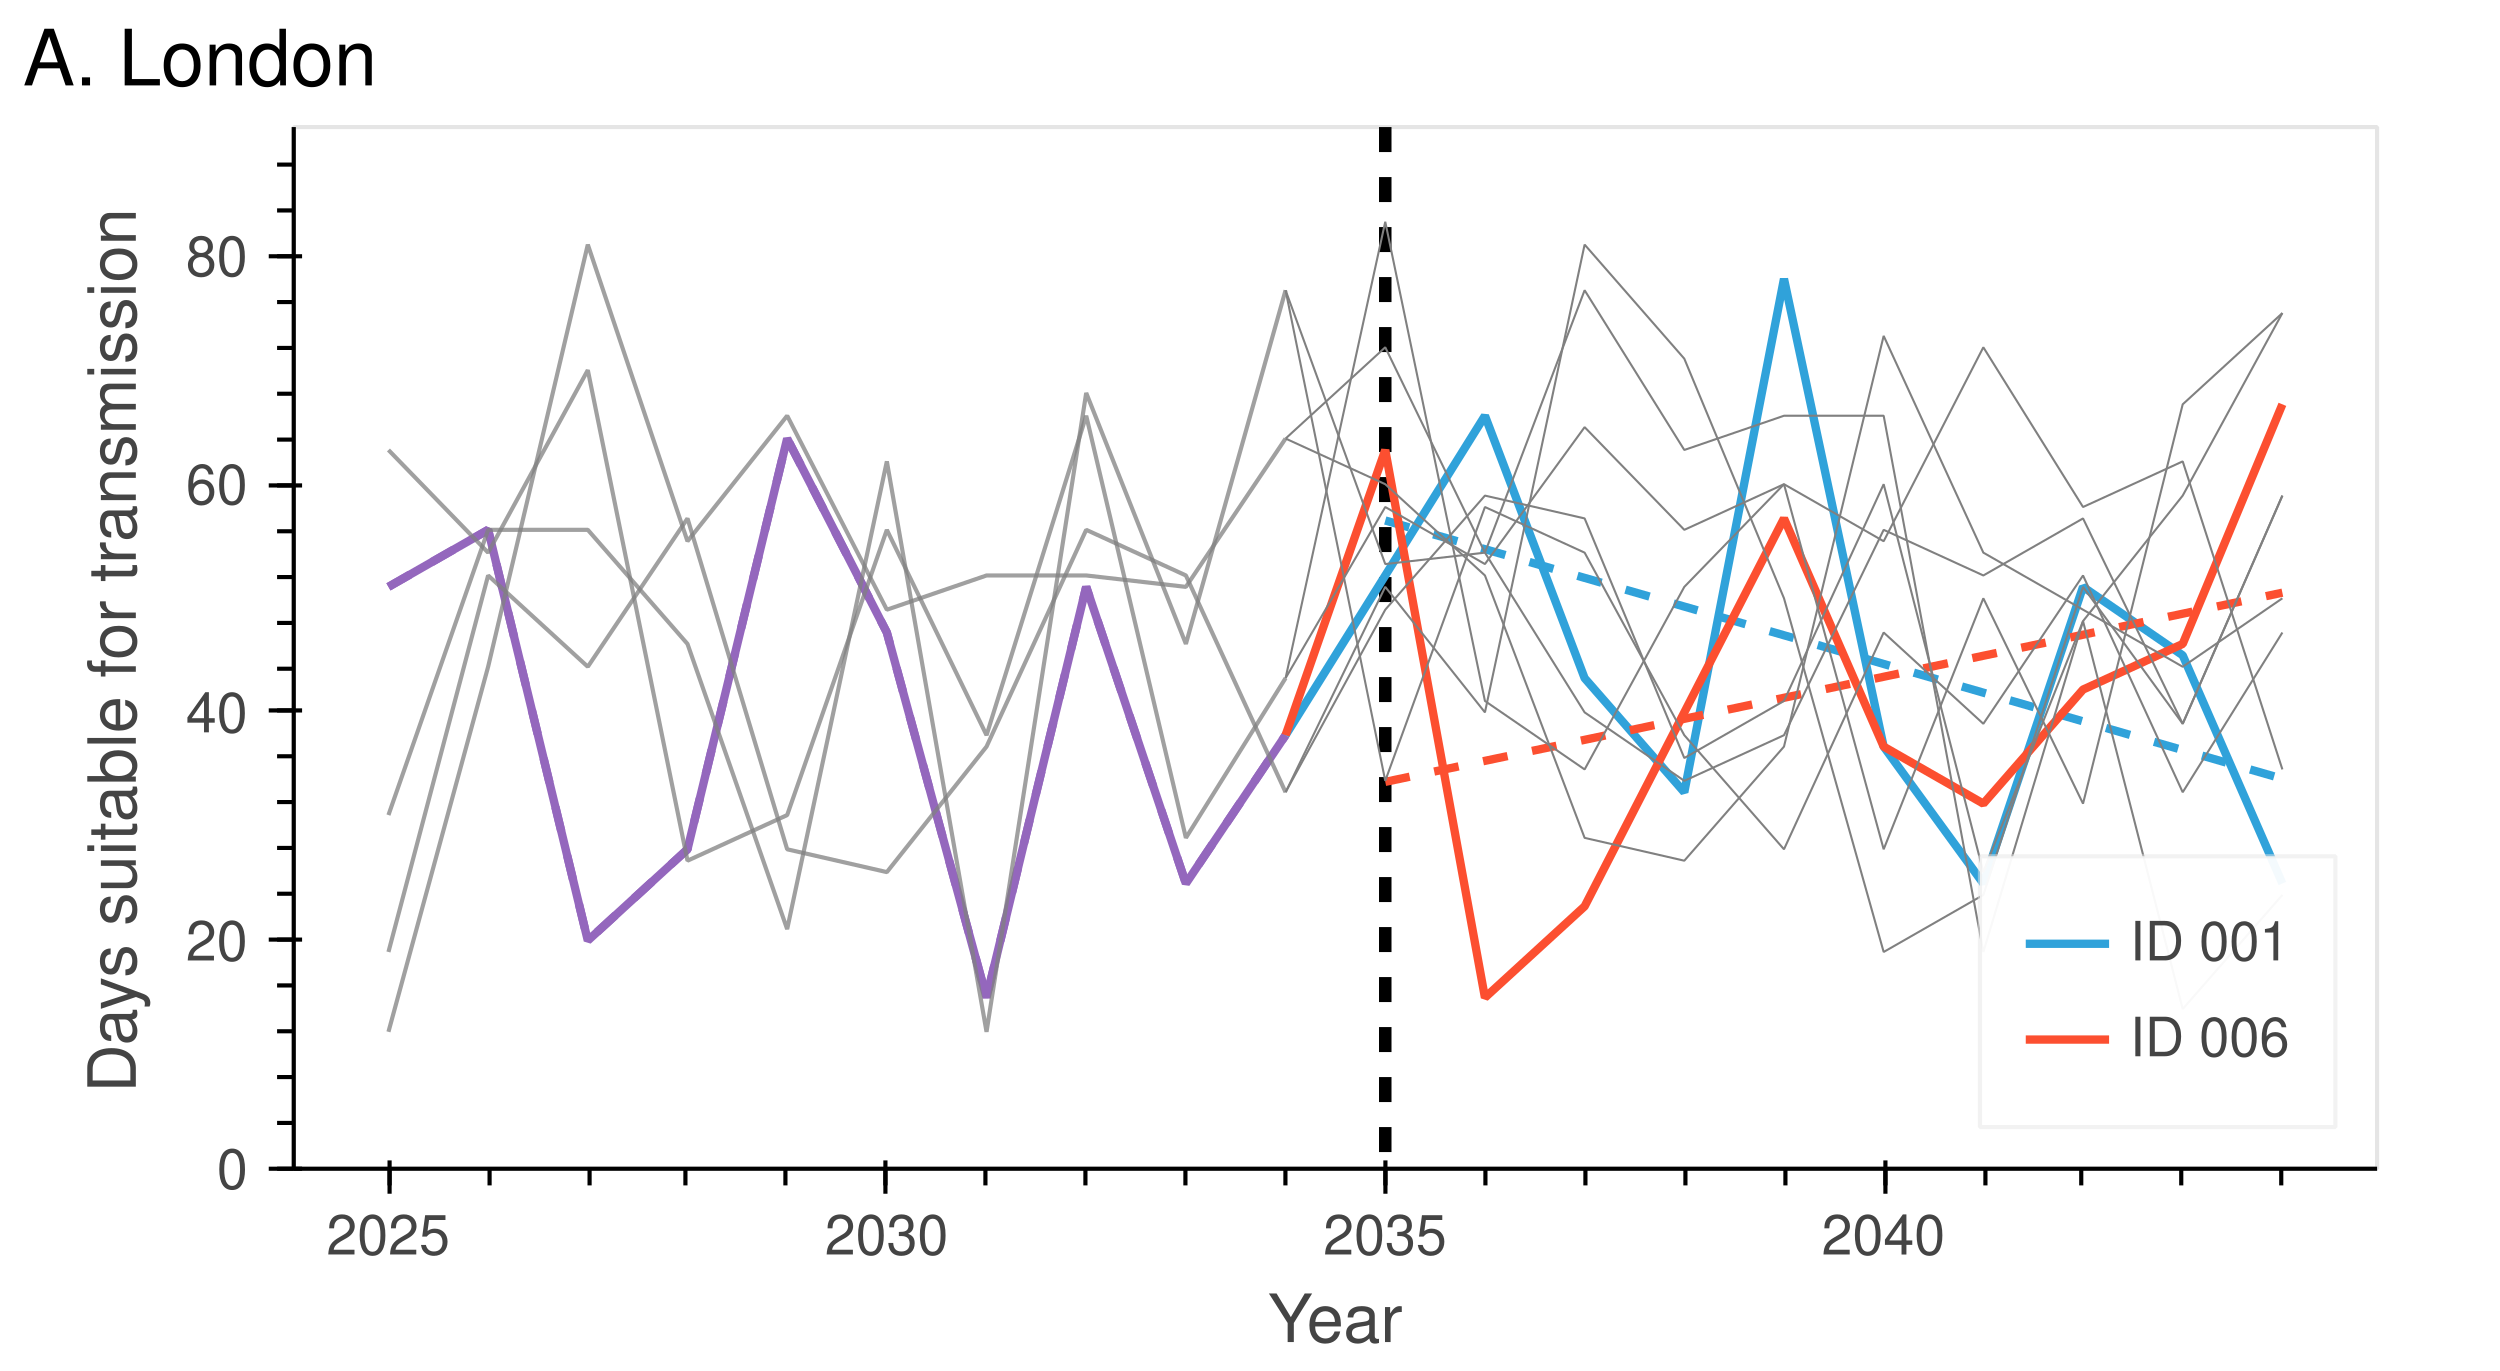
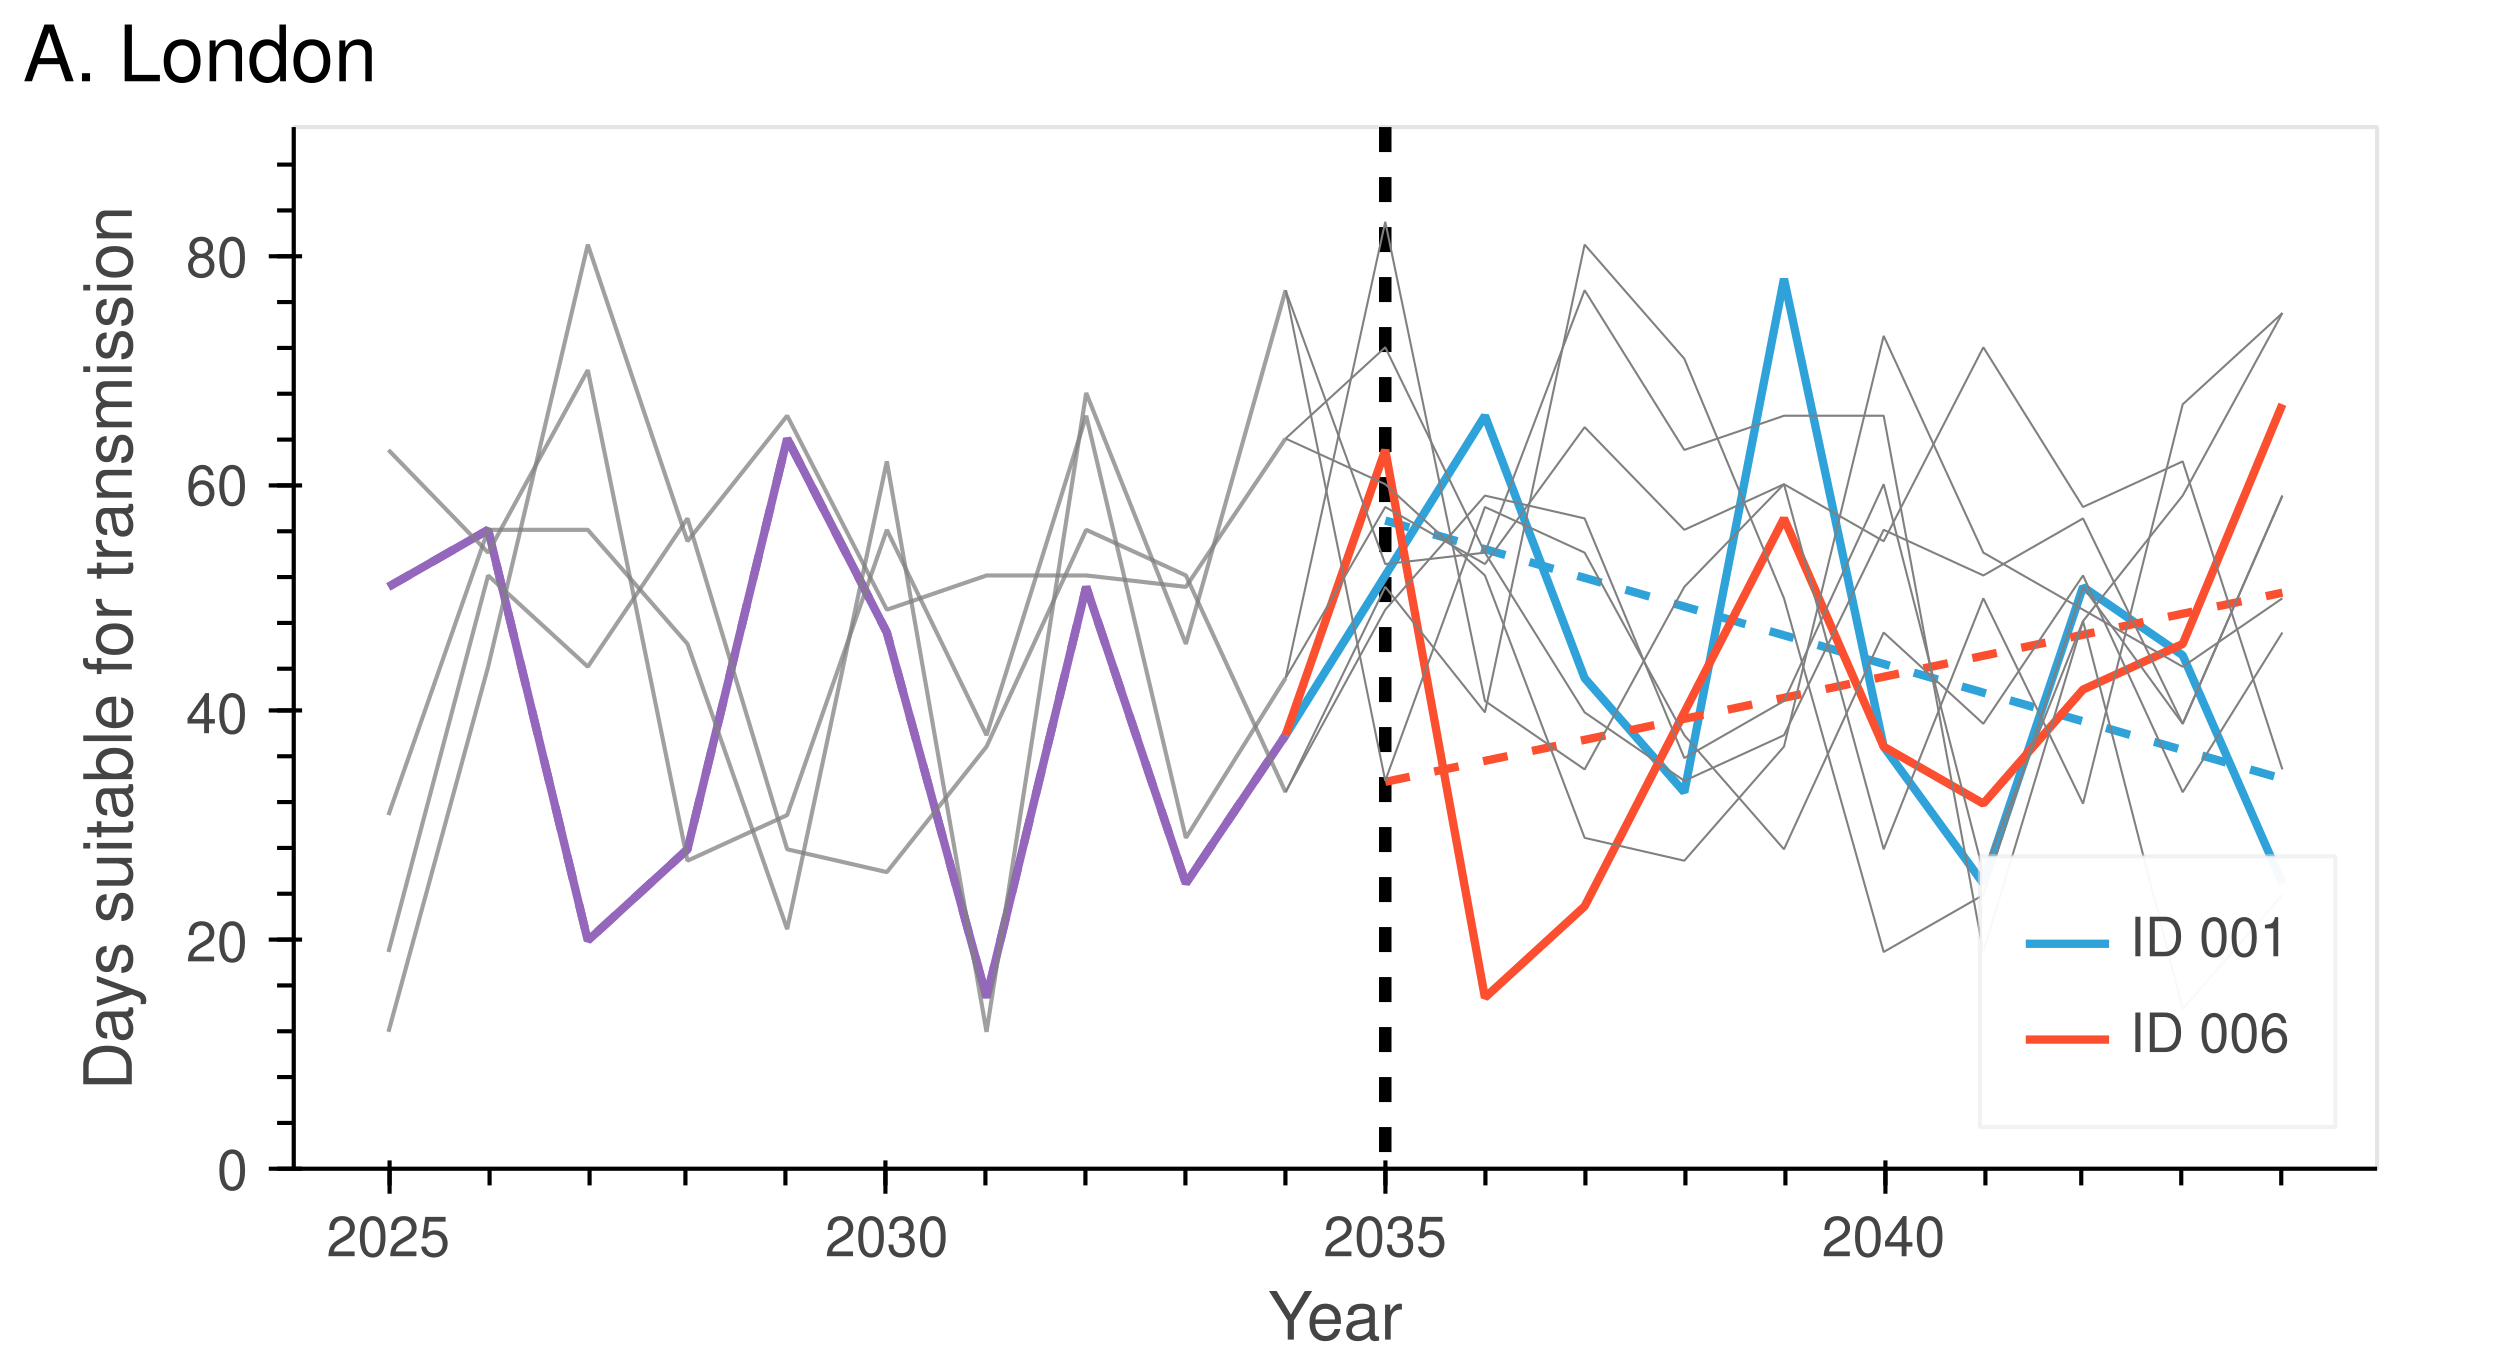
<svg xmlns="http://www.w3.org/2000/svg" version="1.1" width="600" height="329">
  <defs>
-     <clipPath id="TOUmUybhNEcT">
+     <clipPath id="AWAzduukCTfV">
      <path fill="none" stroke="none" d="M 70.5 30.5 L 570.5 30.5 L 570.5 280.5 L 70.5 280.5 L 70.5 30.5 Z" />
    </clipPath>
-     <clipPath id="HCVzRMPViyOp">
+     <clipPath id="xrPGzxEUcMqs">
      <path fill="none" stroke="none" d="M 70.5 30.5 L 570.5 30.5 L 570.5 280.5 L 70.5 280.5 L 70.5 30.5 Z" />
    </clipPath>
-     <clipPath id="ygHtLoEkZvPh">
+     <clipPath id="ytypzgbPRRfw">
      <path fill="none" stroke="none" d="M 70.5 30.5 L 570.5 30.5 L 570.5 280.5 L 70.5 280.5 L 70.5 30.5 Z" />
    </clipPath>
-     <clipPath id="fQkAtmKwqMVa">
+     <clipPath id="xVmWtpRHFiCn">
      <path fill="none" stroke="none" d="M 70.5 30.5 L 570.5 30.5 L 570.5 280.5 L 70.5 280.5 L 70.5 30.5 Z" />
    </clipPath>
-     <clipPath id="hdQZZdeTKTuh">
+     <clipPath id="PASTXAZTCmAe">
      <path fill="none" stroke="none" d="M 70.5 30.5 L 570.5 30.5 L 570.5 280.5 L 70.5 280.5 L 70.5 30.5 Z" />
    </clipPath>
-     <clipPath id="CpDrSBSHCmwK">
+     <clipPath id="DdgHmJJstwst">
      <path fill="none" stroke="none" d="M 70.5 30.5 L 570.5 30.5 L 570.5 280.5 L 70.5 280.5 L 70.5 30.5 Z" />
    </clipPath>
-     <clipPath id="PbSArRpFmXLl">
+     <clipPath id="axcoVTLvHuOI">
      <path fill="none" stroke="none" d="M 70.5 30.5 L 570.5 30.5 L 570.5 280.5 L 70.5 280.5 L 70.5 30.5 Z" />
    </clipPath>
-     <clipPath id="PZkSfdHmtlnz">
+     <clipPath id="GceZLtFcvTXF">
      <path fill="none" stroke="none" d="M 70.5 30.5 L 570.5 30.5 L 570.5 280.5 L 70.5 280.5 L 70.5 30.5 Z" />
    </clipPath>
-     <clipPath id="XqdHWQyuhTdG">
+     <clipPath id="DFeicDJwlBAJ">
      <path fill="none" stroke="none" d="M 70.5 30.5 L 570.5 30.5 L 570.5 280.5 L 70.5 280.5 L 70.5 30.5 Z" />
    </clipPath>
-     <clipPath id="XBQDMruQNHQW">
+     <clipPath id="UhbTbDSguVBx">
      <path fill="none" stroke="none" d="M 70.5 30.5 L 570.5 30.5 L 570.5 280.5 L 70.5 280.5 L 70.5 30.5 Z" />
    </clipPath>
-     <clipPath id="FBzOOAKXFFfc">
+     <clipPath id="GmpaLXEPvrxx">
      <path fill="none" stroke="none" d="M 70.5 30.5 L 570.5 30.5 L 570.5 280.5 L 70.5 280.5 L 70.5 30.5 Z" />
    </clipPath>
-     <clipPath id="ydRFoBabHtft">
+     <clipPath id="gXmqcdcBnScB">
      <path fill="none" stroke="none" d="M 70.5 30.5 L 570.5 30.5 L 570.5 280.5 L 70.5 280.5 L 70.5 30.5 Z" />
    </clipPath>
-     <clipPath id="MWiWLHNKrQdo">
+     <clipPath id="PdLmMJRIzori">
      <path fill="none" stroke="none" d="M 70.5 30.5 L 570.5 30.5 L 570.5 280.5 L 70.5 280.5 L 70.5 30.5 Z" />
    </clipPath>
-     <clipPath id="LvTIbDgoApdP">
+     <clipPath id="iXgZFqrDRiiN">
      <path fill="none" stroke="none" d="M 70.5 30.5 L 570.5 30.5 L 570.5 280.5 L 70.5 280.5 L 70.5 30.5 Z" />
    </clipPath>
-     <clipPath id="pBSsVgweqKUG">
+     <clipPath id="BuNQsmGMTqFB">
      <path fill="none" stroke="none" d="M 70.5 30.5 L 570.5 30.5 L 570.5 280.5 L 70.5 280.5 L 70.5 30.5 Z" />
    </clipPath>
-     <clipPath id="zmERGyKBtOog">
+     <clipPath id="LLQtbpenZkOX">
      <path fill="none" stroke="none" d="M 70.5 30.5 L 570.5 30.5 L 570.5 280.5 L 70.5 280.5 L 70.5 30.5 Z" />
    </clipPath>
-     <clipPath id="WhgTlvbdzNMs">
+     <clipPath id="ZFDEFeJlJEVy">
      <path fill="none" stroke="none" d="M 70.5 30.5 L 570.5 30.5 L 570.5 280.5 L 70.5 280.5 L 70.5 30.5 Z" />
    </clipPath>
-     <clipPath id="JwRhKremCzdb">
+     <clipPath id="VGyIDNVaSSwL">
      <path fill="none" stroke="none" d="M 70.5 30.5 L 570.5 30.5 L 570.5 280.5 L 70.5 280.5 L 70.5 30.5 Z" />
    </clipPath>
-     <clipPath id="xuyTIrEkcMxf">
+     <clipPath id="VzxtxozloZNL">
      <path fill="none" stroke="none" d="M 70.5 30.5 L 570.5 30.5 L 570.5 280.5 L 70.5 280.5 L 70.5 30.5 Z" />
    </clipPath>
-     <clipPath id="UQfrKzoEnJNh">
+     <clipPath id="aGWGgUkGnrJm">
      <path fill="none" stroke="none" d="M 70.5 30.5 L 570.5 30.5 L 570.5 280.5 L 70.5 280.5 L 70.5 30.5 Z" />
    </clipPath>
-     <clipPath id="sczWGZnWSumN">
+     <clipPath id="pmTEmpagJeir">
      <path fill="none" stroke="none" d="M 70.5 30.5 L 570.5 30.5 L 570.5 280.5 L 70.5 280.5 L 70.5 30.5 Z" />
    </clipPath>
-     <clipPath id="xFLDQIuIQFio">
+     <clipPath id="dWEZaHnluHcS">
      <path fill="none" stroke="none" d="M 70.5 30.5 L 570.5 30.5 L 570.5 280.5 L 70.5 280.5 L 70.5 30.5 Z" />
    </clipPath>
-     <clipPath id="HSaPmEigOUcp">
+     <clipPath id="qpIhFZimTEay">
      <path fill="none" stroke="none" d="M 70.5 30.5 L 570.5 30.5 L 570.5 280.5 L 70.5 280.5 L 70.5 30.5 Z" />
    </clipPath>
  </defs>
  <path fill="none" stroke="#e5e5e5" paint-order="fill" d="M 70.5 30.5 L 570.5 30.5 L 570.5 280.5 L 70.5 280.5 L 70.5 30.5 Z" stroke-linejoin="bevel" stroke-miterlimit="10" />
-   <path fill="none" stroke="black" paint-order="fill" d="M 332.462 30.5 L 332.462 280.5" stroke-linejoin="bevel" stroke-miterlimit="10" stroke-width="3" stroke-dasharray="6" clip-path="url(#ygHtLoEkZvPh)" />
-   <path fill="none" stroke="#9467bd" paint-order="fill" d="M 93.227 140.85 L 117.151 127.159 L 141.074 225.735 L 164.998 203.83 L 188.921 105.254 L 212.844 151.803 L 236.768 239.427 L 260.691 140.85 L 284.615 212.044 L 308.538 176.447" stroke-linejoin="bevel" stroke-miterlimit="10" stroke-width="2" clip-path="url(#fQkAtmKwqMVa)" />
-   <path fill="none" stroke="#9467bd" paint-order="fill" d="M 93.227 140.85 L 117.151 127.159 L 141.074 225.735 L 164.998 203.83 L 188.921 105.254 L 212.844 151.803 L 236.768 239.427 L 260.691 140.85 L 284.615 212.044 L 308.538 176.447" stroke-linejoin="bevel" stroke-miterlimit="10" stroke-width="2" stroke-dasharray="6" clip-path="url(#hdQZZdeTKTuh)" />
-   <path fill="none" stroke="#30a2da" paint-order="fill" d="M 308.538 176.447 L 332.462 138.112 L 356.385 99.777 L 380.309 162.756 L 404.232 190.139 L 428.156 66.918 L 452.079 179.186 L 476.002 212.044 L 499.926 140.85 L 523.849 157.28 L 547.773 212.044" stroke-linejoin="bevel" stroke-miterlimit="10" stroke-width="2" clip-path="url(#CpDrSBSHCmwK)" />
-   <path fill="none" stroke="#30a2da" paint-order="fill" d="M 332.462 124.919 L 356.385 131.806 L 380.309 138.693 L 404.232 145.58 L 428.156 152.467 L 452.079 159.354 L 476.002 166.241 L 499.926 173.128 L 523.849 180.015 L 547.773 186.902" stroke-linejoin="bevel" stroke-miterlimit="10" stroke-width="2" stroke-dasharray="6" clip-path="url(#PbSArRpFmXLl)" />
-   <path fill="none" stroke="#fc4f30" paint-order="fill" d="M 308.538 176.447 L 332.462 107.992 L 356.385 239.427 L 380.309 217.521 L 404.232 170.971 L 428.156 124.421 L 452.079 179.186 L 476.002 192.877 L 499.926 165.495 L 523.849 154.542 L 547.773 97.039" stroke-linejoin="bevel" stroke-miterlimit="10" stroke-width="2" clip-path="url(#PZkSfdHmtlnz)" />
-   <path fill="none" stroke="#fc4f30" paint-order="fill" d="M 332.462 187.649 L 356.385 182.604 L 380.309 177.559 L 404.232 172.514 L 428.156 167.469 L 452.079 162.424 L 476.002 157.379 L 499.926 152.334 L 523.849 147.289 L 547.773 142.244" stroke-linejoin="bevel" stroke-miterlimit="10" stroke-width="2" stroke-dasharray="6" clip-path="url(#XqdHWQyuhTdG)" />
-   <path fill="none" stroke="rgb(128,128,128)" paint-order="fill" d="M 93.227 247.641 L 117.151 160.018 L 141.074 58.704 L 164.998 129.898 L 188.921 99.777 L 212.844 146.327 L 236.768 138.112 L 260.691 138.112 L 284.615 140.85 L 308.538 105.254" stroke-opacity="0.749" stroke-linejoin="bevel" stroke-miterlimit="10" clip-path="url(#XBQDMruQNHQW)" />
-   <path fill="none" stroke="grey" paint-order="fill" d="M 308.538 105.254 L 332.462 83.348 L 356.385 132.636 L 380.309 69.657 L 404.232 107.992 L 428.156 99.777 L 452.079 99.777 L 476.002 228.474 L 499.926 149.065 L 523.849 242.165 L 547.773 214.783" stroke-linejoin="bevel" stroke-miterlimit="10" stroke-width="0.5" clip-path="url(#FBzOOAKXFFfc)" />
-   <path fill="none" stroke="grey" paint-order="fill" d="M 308.538 105.254 L 332.462 116.206 L 356.385 138.112 L 380.309 201.091 L 404.232 206.568 L 428.156 179.186 L 452.079 80.61 L 476.002 132.636 L 499.926 146.327 L 523.849 160.018 L 547.773 143.589" stroke-linejoin="bevel" stroke-miterlimit="10" stroke-width="0.5" clip-path="url(#ydRFoBabHtft)" />
-   <path fill="none" stroke="rgb(128,128,128)" paint-order="fill" d="M 93.227 107.992 L 117.151 132.636 L 141.074 88.824 L 164.998 206.568 L 188.921 195.615 L 212.844 127.159 L 236.768 176.447 L 260.691 99.777 L 284.615 201.091 L 308.538 162.756" stroke-opacity="0.749" stroke-linejoin="bevel" stroke-miterlimit="10" clip-path="url(#MWiWLHNKrQdo)" />
-   <path fill="none" stroke="grey" paint-order="fill" d="M 308.538 162.756 L 332.462 121.683 L 356.385 135.374 L 380.309 102.515 L 404.232 127.159 L 428.156 116.206 L 452.079 129.898 L 476.002 83.348 L 499.926 121.683 L 523.849 110.73 L 547.773 184.662" stroke-linejoin="bevel" stroke-miterlimit="10" stroke-width="0.5" clip-path="url(#LvTIbDgoApdP)" />
-   <path fill="none" stroke="grey" paint-order="fill" d="M 308.538 162.756 L 332.462 53.227 L 356.385 168.233 L 380.309 184.662 L 404.232 140.85 L 428.156 116.206 L 452.079 203.83 L 476.002 143.589 L 499.926 192.877 L 523.849 97.039 L 547.773 75.133" stroke-linejoin="bevel" stroke-miterlimit="10" stroke-width="0.5" clip-path="url(#pBSsVgweqKUG)" />
-   <path fill="none" stroke="rgb(128,128,128)" paint-order="fill" d="M 93.227 195.615 L 117.151 127.159 L 141.074 127.159 L 164.998 154.542 L 188.921 222.997 L 212.844 110.73 L 236.768 247.641 L 260.691 94.301 L 284.615 154.542 L 308.538 69.657" stroke-opacity="0.749" stroke-linejoin="bevel" stroke-miterlimit="10" clip-path="url(#zmERGyKBtOog)" />
-   <path fill="none" stroke="grey" paint-order="fill" d="M 308.538 69.657 L 332.462 187.4 L 356.385 121.683 L 380.309 132.636 L 404.232 176.447 L 428.156 203.83 L 452.079 151.803 L 476.002 173.709 L 499.926 138.112 L 523.849 190.139 L 547.773 151.803" stroke-linejoin="bevel" stroke-miterlimit="10" stroke-width="0.5" clip-path="url(#WhgTlvbdzNMs)" />
-   <path fill="none" stroke="grey" paint-order="fill" d="M 308.538 69.657 L 332.462 135.374 L 356.385 132.636 L 380.309 170.971 L 404.232 187.4 L 428.156 176.447 L 452.079 127.159 L 476.002 138.112 L 499.926 124.421 L 523.849 173.709 L 547.773 118.945" stroke-linejoin="bevel" stroke-miterlimit="10" stroke-width="0.5" clip-path="url(#JwRhKremCzdb)" />
-   <path fill="none" stroke="rgb(128,128,128)" paint-order="fill" d="M 93.227 228.474 L 117.151 138.112 L 141.074 160.018 L 164.998 124.421 L 188.921 203.83 L 212.844 209.306 L 236.768 179.186 L 260.691 127.159 L 284.615 138.112 L 308.538 190.139" stroke-opacity="0.749" stroke-linejoin="bevel" stroke-miterlimit="10" clip-path="url(#xuyTIrEkcMxf)" />
-   <path fill="none" stroke="grey" paint-order="fill" d="M 308.538 190.139 L 332.462 140.85 L 356.385 170.971 L 380.309 58.704 L 404.232 86.086 L 428.156 143.589 L 452.079 228.474 L 476.002 214.783 L 499.926 140.85 L 523.849 173.709 L 547.773 118.945" stroke-linejoin="bevel" stroke-miterlimit="10" stroke-width="0.5" clip-path="url(#UQfrKzoEnJNh)" />
-   <path fill="none" stroke="grey" paint-order="fill" d="M 308.538 190.139 L 332.462 146.327 L 356.385 118.945 L 380.309 124.421 L 404.232 181.924 L 428.156 168.233 L 452.079 116.206 L 476.002 209.306 L 499.926 149.065 L 523.849 118.945 L 547.773 75.133" stroke-linejoin="bevel" stroke-miterlimit="10" stroke-width="0.5" clip-path="url(#sczWGZnWSumN)" />
+   <path fill="none" stroke="black" paint-order="fill" d="M 332.462 30.5 L 332.462 280.5" stroke-linejoin="bevel" stroke-miterlimit="10" stroke-width="3" stroke-dasharray="6" clip-path="url(#ytypzgbPRRfw)" />
+   <path fill="none" stroke="#9467bd" paint-order="fill" d="M 93.227 140.85 L 117.151 127.159 L 141.074 225.735 L 164.998 203.83 L 188.921 105.254 L 212.844 151.803 L 236.768 239.427 L 260.691 140.85 L 284.615 212.044 L 308.538 176.447" stroke-linejoin="bevel" stroke-miterlimit="10" stroke-width="2" clip-path="url(#xVmWtpRHFiCn)" />
+   <path fill="none" stroke="#9467bd" paint-order="fill" d="M 93.227 140.85 L 117.151 127.159 L 141.074 225.735 L 164.998 203.83 L 188.921 105.254 L 212.844 151.803 L 236.768 239.427 L 260.691 140.85 L 284.615 212.044 L 308.538 176.447" stroke-linejoin="bevel" stroke-miterlimit="10" stroke-width="2" stroke-dasharray="6" clip-path="url(#PASTXAZTCmAe)" />
+   <path fill="none" stroke="#30a2da" paint-order="fill" d="M 308.538 176.447 L 332.462 138.112 L 356.385 99.777 L 380.309 162.756 L 404.232 190.139 L 428.156 66.918 L 452.079 179.186 L 476.002 212.044 L 499.926 140.85 L 523.849 157.28 L 547.773 212.044" stroke-linejoin="bevel" stroke-miterlimit="10" stroke-width="2" clip-path="url(#DdgHmJJstwst)" />
+   <path fill="none" stroke="#30a2da" paint-order="fill" d="M 332.462 124.919 L 356.385 131.806 L 380.309 138.693 L 404.232 145.58 L 428.156 152.467 L 452.079 159.354 L 476.002 166.241 L 499.926 173.128 L 523.849 180.015 L 547.773 186.902" stroke-linejoin="bevel" stroke-miterlimit="10" stroke-width="2" stroke-dasharray="6" clip-path="url(#axcoVTLvHuOI)" />
+   <path fill="none" stroke="#fc4f30" paint-order="fill" d="M 308.538 176.447 L 332.462 107.992 L 356.385 239.427 L 380.309 217.521 L 404.232 170.971 L 428.156 124.421 L 452.079 179.186 L 476.002 192.877 L 499.926 165.495 L 523.849 154.542 L 547.773 97.039" stroke-linejoin="bevel" stroke-miterlimit="10" stroke-width="2" clip-path="url(#GceZLtFcvTXF)" />
+   <path fill="none" stroke="#fc4f30" paint-order="fill" d="M 332.462 187.649 L 356.385 182.604 L 380.309 177.559 L 404.232 172.514 L 428.156 167.469 L 452.079 162.424 L 476.002 157.379 L 499.926 152.334 L 523.849 147.289 L 547.773 142.244" stroke-linejoin="bevel" stroke-miterlimit="10" stroke-width="2" stroke-dasharray="6" clip-path="url(#DFeicDJwlBAJ)" />
+   <path fill="none" stroke="rgb(128,128,128)" paint-order="fill" d="M 93.227 247.641 L 117.151 160.018 L 141.074 58.704 L 164.998 129.898 L 188.921 99.777 L 212.844 146.327 L 236.768 138.112 L 260.691 138.112 L 284.615 140.85 L 308.538 105.254" stroke-opacity="0.749" stroke-linejoin="bevel" stroke-miterlimit="10" clip-path="url(#UhbTbDSguVBx)" />
+   <path fill="none" stroke="grey" paint-order="fill" d="M 308.538 105.254 L 332.462 83.348 L 356.385 132.636 L 380.309 69.657 L 404.232 107.992 L 428.156 99.777 L 452.079 99.777 L 476.002 228.474 L 499.926 149.065 L 523.849 242.165 L 547.773 214.783" stroke-linejoin="bevel" stroke-miterlimit="10" stroke-width="0.5" clip-path="url(#GmpaLXEPvrxx)" />
+   <path fill="none" stroke="grey" paint-order="fill" d="M 308.538 105.254 L 332.462 116.206 L 356.385 138.112 L 380.309 201.091 L 404.232 206.568 L 428.156 179.186 L 452.079 80.61 L 476.002 132.636 L 499.926 146.327 L 523.849 160.018 L 547.773 143.589" stroke-linejoin="bevel" stroke-miterlimit="10" stroke-width="0.5" clip-path="url(#gXmqcdcBnScB)" />
+   <path fill="none" stroke="rgb(128,128,128)" paint-order="fill" d="M 93.227 107.992 L 117.151 132.636 L 141.074 88.824 L 164.998 206.568 L 188.921 195.615 L 212.844 127.159 L 236.768 176.447 L 260.691 99.777 L 284.615 201.091 L 308.538 162.756" stroke-opacity="0.749" stroke-linejoin="bevel" stroke-miterlimit="10" clip-path="url(#PdLmMJRIzori)" />
+   <path fill="none" stroke="grey" paint-order="fill" d="M 308.538 162.756 L 332.462 121.683 L 356.385 135.374 L 380.309 102.515 L 404.232 127.159 L 428.156 116.206 L 452.079 129.898 L 476.002 83.348 L 499.926 121.683 L 523.849 110.73 L 547.773 184.662" stroke-linejoin="bevel" stroke-miterlimit="10" stroke-width="0.5" clip-path="url(#iXgZFqrDRiiN)" />
+   <path fill="none" stroke="grey" paint-order="fill" d="M 308.538 162.756 L 332.462 53.227 L 356.385 168.233 L 380.309 184.662 L 404.232 140.85 L 428.156 116.206 L 452.079 203.83 L 476.002 143.589 L 499.926 192.877 L 523.849 97.039 L 547.773 75.133" stroke-linejoin="bevel" stroke-miterlimit="10" stroke-width="0.5" clip-path="url(#BuNQsmGMTqFB)" />
+   <path fill="none" stroke="rgb(128,128,128)" paint-order="fill" d="M 93.227 195.615 L 117.151 127.159 L 141.074 127.159 L 164.998 154.542 L 188.921 222.997 L 212.844 110.73 L 236.768 247.641 L 260.691 94.301 L 284.615 154.542 L 308.538 69.657" stroke-opacity="0.749" stroke-linejoin="bevel" stroke-miterlimit="10" clip-path="url(#LLQtbpenZkOX)" />
+   <path fill="none" stroke="grey" paint-order="fill" d="M 308.538 69.657 L 332.462 187.4 L 356.385 121.683 L 380.309 132.636 L 404.232 176.447 L 428.156 203.83 L 452.079 151.803 L 476.002 173.709 L 499.926 138.112 L 523.849 190.139 L 547.773 151.803" stroke-linejoin="bevel" stroke-miterlimit="10" stroke-width="0.5" clip-path="url(#ZFDEFeJlJEVy)" />
+   <path fill="none" stroke="grey" paint-order="fill" d="M 308.538 69.657 L 332.462 135.374 L 356.385 132.636 L 380.309 170.971 L 404.232 187.4 L 428.156 176.447 L 452.079 127.159 L 476.002 138.112 L 499.926 124.421 L 523.849 173.709 L 547.773 118.945" stroke-linejoin="bevel" stroke-miterlimit="10" stroke-width="0.5" clip-path="url(#VGyIDNVaSSwL)" />
+   <path fill="none" stroke="rgb(128,128,128)" paint-order="fill" d="M 93.227 228.474 L 117.151 138.112 L 141.074 160.018 L 164.998 124.421 L 188.921 203.83 L 212.844 209.306 L 236.768 179.186 L 260.691 127.159 L 284.615 138.112 L 308.538 190.139" stroke-opacity="0.749" stroke-linejoin="bevel" stroke-miterlimit="10" clip-path="url(#VzxtxozloZNL)" />
+   <path fill="none" stroke="grey" paint-order="fill" d="M 308.538 190.139 L 332.462 140.85 L 356.385 170.971 L 380.309 58.704 L 404.232 86.086 L 428.156 143.589 L 452.079 228.474 L 476.002 214.783 L 499.926 140.85 L 523.849 173.709 L 547.773 118.945" stroke-linejoin="bevel" stroke-miterlimit="10" stroke-width="0.5" clip-path="url(#aGWGgUkGnrJm)" />
+   <path fill="none" stroke="grey" paint-order="fill" d="M 308.538 190.139 L 332.462 146.327 L 356.385 118.945 L 380.309 124.421 L 404.232 181.924 L 428.156 168.233 L 452.079 116.206 L 476.002 209.306 L 499.926 149.065 L 523.849 118.945 L 547.773 75.133" stroke-linejoin="bevel" stroke-miterlimit="10" stroke-width="0.5" clip-path="url(#pmTEmpagJeir)" />
  <path fill="none" stroke="black" paint-order="fill" d="M 70.5 280.5 L 570.5 280.5" stroke-linejoin="bevel" stroke-miterlimit="10" />
  <path fill="none" stroke="black" paint-order="fill" d="M 93.5 286.5 L 93.5 278.5 M 212.5 286.5 L 212.5 278.5 M 332.5 286.5 L 332.5 278.5 M 452.5 286.5 L 452.5 278.5" stroke-linejoin="bevel" stroke-miterlimit="10" />
  <path fill="none" stroke="black" paint-order="fill" d="M 93.5 284.5 L 93.5 280.5 M 117.5 284.5 L 117.5 280.5 M 141.5 284.5 L 141.5 280.5 M 164.5 284.5 L 164.5 280.5 M 188.5 284.5 L 188.5 280.5 M 212.5 284.5 L 212.5 280.5 M 236.5 284.5 L 236.5 280.5 M 260.5 284.5 L 260.5 280.5 M 284.5 284.5 L 284.5 280.5 M 308.5 284.5 L 308.5 280.5 M 332.5 284.5 L 332.5 280.5 M 356.5 284.5 L 356.5 280.5 M 380.5 284.5 L 380.5 280.5 M 404.5 284.5 L 404.5 280.5 M 428.5 284.5 L 428.5 280.5 M 452.5 284.5 L 452.5 280.5 M 476.5 284.5 L 476.5 280.5 M 499.5 284.5 L 499.5 280.5 M 523.5 284.5 L 523.5 280.5 M 547.5 284.5 L 547.5 280.5" stroke-linejoin="bevel" stroke-miterlimit="10" />
-   <text fill="#444444" stroke="none" font-family="helvetica" font-size="10pt" font-style="normal" font-weight="normal" text-decoration="normal" x="77.827" y="300.594" text-anchor="start" dominant-baseline="alphabetic" transform="matrix(1, 0, 0, 1, 0.5, 0.5)">2025</text>
-   <text fill="none" stroke="rgb(0,0,0)" font-family="helvetica" font-size="10pt" font-style="normal" font-weight="normal" text-decoration="normal" x="77.827" y="300.594" text-anchor="start" dominant-baseline="alphabetic" transform="matrix(1, 0, 0, 1, 0.5, 0.5)" stroke-opacity="0" stroke-linejoin="bevel" stroke-miterlimit="10">2025</text>
-   <text fill="#444444" stroke="none" font-family="helvetica" font-size="10pt" font-style="normal" font-weight="normal" text-decoration="normal" x="197.444" y="300.594" text-anchor="start" dominant-baseline="alphabetic" transform="matrix(1, 0, 0, 1, 0.5, 0.5)">2030</text>
-   <text fill="none" stroke="rgb(0,0,0)" font-family="helvetica" font-size="10pt" font-style="normal" font-weight="normal" text-decoration="normal" x="197.444" y="300.594" text-anchor="start" dominant-baseline="alphabetic" transform="matrix(1, 0, 0, 1, 0.5, 0.5)" stroke-opacity="0" stroke-linejoin="bevel" stroke-miterlimit="10">2030</text>
-   <text fill="#444444" stroke="none" font-family="helvetica" font-size="10pt" font-style="normal" font-weight="normal" text-decoration="normal" x="317.062" y="300.594" text-anchor="start" dominant-baseline="alphabetic" transform="matrix(1, 0, 0, 1, 0.5, 0.5)">2035</text>
-   <text fill="none" stroke="rgb(0,0,0)" font-family="helvetica" font-size="10pt" font-style="normal" font-weight="normal" text-decoration="normal" x="317.062" y="300.594" text-anchor="start" dominant-baseline="alphabetic" transform="matrix(1, 0, 0, 1, 0.5, 0.5)" stroke-opacity="0" stroke-linejoin="bevel" stroke-miterlimit="10">2035</text>
-   <text fill="#444444" stroke="none" font-family="helvetica" font-size="10pt" font-style="normal" font-weight="normal" text-decoration="normal" x="436.679" y="300.594" text-anchor="start" dominant-baseline="alphabetic" transform="matrix(1, 0, 0, 1, 0.5, 0.5)">2040</text>
-   <text fill="none" stroke="rgb(0,0,0)" font-family="helvetica" font-size="10pt" font-style="normal" font-weight="normal" text-decoration="normal" x="436.679" y="300.594" text-anchor="start" dominant-baseline="alphabetic" transform="matrix(1, 0, 0, 1, 0.5, 0.5)" stroke-opacity="0" stroke-linejoin="bevel" stroke-miterlimit="10">2040</text>
-   <text fill="#444444" stroke="none" font-family="helvetica" font-size="12pt" font-style="normal" font-weight="normal" text-decoration="normal" x="303.833" y="321.594" text-anchor="start" dominant-baseline="alphabetic" transform="matrix(1, 0, 0, 1, 0.5, 0.5)">Year</text>
-   <text fill="none" stroke="rgb(0,0,0)" font-family="helvetica" font-size="12pt" font-style="normal" font-weight="normal" text-decoration="normal" x="303.833" y="321.594" text-anchor="start" dominant-baseline="alphabetic" transform="matrix(1, 0, 0, 1, 0.5, 0.5)" stroke-opacity="0" stroke-linejoin="bevel" stroke-miterlimit="10">Year</text>
+   <text fill="#444444" stroke="none" font-family="helvetica" font-size="10pt" font-style="normal" font-weight="normal" text-decoration="normal" x="77.861" y="301" text-anchor="start" dominant-baseline="alphabetic" transform="matrix(1, 0, 0, 1, 0.5, 0.5)">2025</text>
+   <text fill="none" stroke="rgb(0,0,0)" font-family="helvetica" font-size="10pt" font-style="normal" font-weight="normal" text-decoration="normal" x="77.861" y="301" text-anchor="start" dominant-baseline="alphabetic" transform="matrix(1, 0, 0, 1, 0.5, 0.5)" stroke-opacity="0" stroke-linejoin="bevel" stroke-miterlimit="10">2025</text>
+   <text fill="#444444" stroke="none" font-family="helvetica" font-size="10pt" font-style="normal" font-weight="normal" text-decoration="normal" x="197.478" y="301" text-anchor="start" dominant-baseline="alphabetic" transform="matrix(1, 0, 0, 1, 0.5, 0.5)">2030</text>
+   <text fill="none" stroke="rgb(0,0,0)" font-family="helvetica" font-size="10pt" font-style="normal" font-weight="normal" text-decoration="normal" x="197.478" y="301" text-anchor="start" dominant-baseline="alphabetic" transform="matrix(1, 0, 0, 1, 0.5, 0.5)" stroke-opacity="0" stroke-linejoin="bevel" stroke-miterlimit="10">2030</text>
+   <text fill="#444444" stroke="none" font-family="helvetica" font-size="10pt" font-style="normal" font-weight="normal" text-decoration="normal" x="317.095" y="301" text-anchor="start" dominant-baseline="alphabetic" transform="matrix(1, 0, 0, 1, 0.5, 0.5)">2035</text>
+   <text fill="none" stroke="rgb(0,0,0)" font-family="helvetica" font-size="10pt" font-style="normal" font-weight="normal" text-decoration="normal" x="317.095" y="301" text-anchor="start" dominant-baseline="alphabetic" transform="matrix(1, 0, 0, 1, 0.5, 0.5)" stroke-opacity="0" stroke-linejoin="bevel" stroke-miterlimit="10">2035</text>
+   <text fill="#444444" stroke="none" font-family="helvetica" font-size="10pt" font-style="normal" font-weight="normal" text-decoration="normal" x="436.712" y="301" text-anchor="start" dominant-baseline="alphabetic" transform="matrix(1, 0, 0, 1, 0.5, 0.5)">2040</text>
+   <text fill="none" stroke="rgb(0,0,0)" font-family="helvetica" font-size="10pt" font-style="normal" font-weight="normal" text-decoration="normal" x="436.712" y="301" text-anchor="start" dominant-baseline="alphabetic" transform="matrix(1, 0, 0, 1, 0.5, 0.5)" stroke-opacity="0" stroke-linejoin="bevel" stroke-miterlimit="10">2040</text>
+   <text fill="#444444" stroke="none" font-family="helvetica" font-size="12pt" font-style="normal" font-weight="normal" text-decoration="normal" x="303.85" y="321" text-anchor="start" dominant-baseline="alphabetic" transform="matrix(1, 0, 0, 1, 0.5, 0.5)">Year</text>
+   <text fill="none" stroke="rgb(0,0,0)" font-family="helvetica" font-size="12pt" font-style="normal" font-weight="normal" text-decoration="normal" x="303.85" y="321" text-anchor="start" dominant-baseline="alphabetic" transform="matrix(1, 0, 0, 1, 0.5, 0.5)" stroke-opacity="0" stroke-linejoin="bevel" stroke-miterlimit="10">Year</text>
  <path fill="none" stroke="black" paint-order="fill" d="M 70.5 280.5 L 70.5 30.5" stroke-linejoin="bevel" stroke-miterlimit="10" />
  <path fill="none" stroke="black" paint-order="fill" d="M 64.5 280.5 L 72.5 280.5 M 64.5 225.5 L 72.5 225.5 M 64.5 170.5 L 72.5 170.5 M 64.5 116.5 L 72.5 116.5 M 64.5 61.5 L 72.5 61.5" stroke-linejoin="bevel" stroke-miterlimit="10" />
  <path fill="none" stroke="black" paint-order="fill" d="M 66.5 280.5 L 70.5 280.5 M 66.5 269.5 L 70.5 269.5 M 66.5 258.5 L 70.5 258.5 M 66.5 247.5 L 70.5 247.5 M 66.5 236.5 L 70.5 236.5 M 66.5 225.5 L 70.5 225.5 M 66.5 214.5 L 70.5 214.5 M 66.5 203.5 L 70.5 203.5 M 66.5 192.5 L 70.5 192.5 M 66.5 181.5 L 70.5 181.5 M 66.5 170.5 L 70.5 170.5 M 66.5 160.5 L 70.5 160.5 M 66.5 149.5 L 70.5 149.5 M 66.5 138.5 L 70.5 138.5 M 66.5 127.5 L 70.5 127.5 M 66.5 116.5 L 70.5 116.5 M 66.5 105.5 L 70.5 105.5 M 66.5 94.5 L 70.5 94.5 M 66.5 83.5 L 70.5 83.5 M 66.5 72.5 L 70.5 72.5 M 66.5 61.5 L 70.5 61.5 M 66.5 50.5 L 70.5 50.5 M 66.5 39.5 L 70.5 39.5" stroke-linejoin="bevel" stroke-miterlimit="10" />
-   <text fill="#444444" stroke="none" font-family="helvetica" font-size="10pt" font-style="normal" font-weight="normal" text-decoration="normal" x="51.55" y="284.797" text-anchor="start" dominant-baseline="alphabetic" transform="matrix(1, 0, 0, 1, 0.5, 0.5)">0</text>
-   <text fill="none" stroke="rgb(0,0,0)" font-family="helvetica" font-size="10pt" font-style="normal" font-weight="normal" text-decoration="normal" x="51.55" y="284.797" text-anchor="start" dominant-baseline="alphabetic" transform="matrix(1, 0, 0, 1, 0.5, 0.5)" stroke-opacity="0" stroke-linejoin="bevel" stroke-miterlimit="10">0</text>
-   <text fill="#444444" stroke="none" font-family="helvetica" font-size="10pt" font-style="normal" font-weight="normal" text-decoration="normal" x="44.1" y="230.032" text-anchor="start" dominant-baseline="alphabetic" transform="matrix(1, 0, 0, 1, 0.5, 0.5)">20</text>
-   <text fill="none" stroke="rgb(0,0,0)" font-family="helvetica" font-size="10pt" font-style="normal" font-weight="normal" text-decoration="normal" x="44.1" y="230.032" text-anchor="start" dominant-baseline="alphabetic" transform="matrix(1, 0, 0, 1, 0.5, 0.5)" stroke-opacity="0" stroke-linejoin="bevel" stroke-miterlimit="10">20</text>
-   <text fill="#444444" stroke="none" font-family="helvetica" font-size="10pt" font-style="normal" font-weight="normal" text-decoration="normal" x="44.1" y="175.268" text-anchor="start" dominant-baseline="alphabetic" transform="matrix(1, 0, 0, 1, 0.5, 0.5)">40</text>
-   <text fill="none" stroke="rgb(0,0,0)" font-family="helvetica" font-size="10pt" font-style="normal" font-weight="normal" text-decoration="normal" x="44.1" y="175.268" text-anchor="start" dominant-baseline="alphabetic" transform="matrix(1, 0, 0, 1, 0.5, 0.5)" stroke-opacity="0" stroke-linejoin="bevel" stroke-miterlimit="10">40</text>
-   <text fill="#444444" stroke="none" font-family="helvetica" font-size="10pt" font-style="normal" font-weight="normal" text-decoration="normal" x="44.1" y="120.503" text-anchor="start" dominant-baseline="alphabetic" transform="matrix(1, 0, 0, 1, 0.5, 0.5)">60</text>
-   <text fill="none" stroke="rgb(0,0,0)" font-family="helvetica" font-size="10pt" font-style="normal" font-weight="normal" text-decoration="normal" x="44.1" y="120.503" text-anchor="start" dominant-baseline="alphabetic" transform="matrix(1, 0, 0, 1, 0.5, 0.5)" stroke-opacity="0" stroke-linejoin="bevel" stroke-miterlimit="10">60</text>
-   <text fill="#444444" stroke="none" font-family="helvetica" font-size="10pt" font-style="normal" font-weight="normal" text-decoration="normal" x="44.1" y="65.739" text-anchor="start" dominant-baseline="alphabetic" transform="matrix(1, 0, 0, 1, 0.5, 0.5)">80</text>
-   <text fill="none" stroke="rgb(0,0,0)" font-family="helvetica" font-size="10pt" font-style="normal" font-weight="normal" text-decoration="normal" x="44.1" y="65.739" text-anchor="start" dominant-baseline="alphabetic" transform="matrix(1, 0, 0, 1, 0.5, 0.5)" stroke-opacity="0" stroke-linejoin="bevel" stroke-miterlimit="10">80</text>
-   <text fill="#444444" stroke="none" font-family="helvetica" font-size="12pt" font-style="normal" font-weight="normal" text-decoration="normal" x="-70.625" y="151" text-anchor="start" dominant-baseline="alphabetic" transform="matrix(6.123233995736766e-17, -1, 1, 6.123233995736766e-17, -118.4, 191.6)">Days suitable for transmission</text>
-   <text fill="none" stroke="rgb(0,0,0)" font-family="helvetica" font-size="12pt" font-style="normal" font-weight="normal" text-decoration="normal" x="-70.625" y="151" text-anchor="start" dominant-baseline="alphabetic" transform="matrix(6.123233995736766e-17, -1, 1, 6.123233995736766e-17, -118.4, 191.6)" stroke-opacity="0" stroke-linejoin="bevel" stroke-miterlimit="10">Days suitable for transmission</text>
-   <path fill="rgb(255,255,255)" stroke="rgb(229,229,229)" paint-order="fill" d="M 475.183 205.5 L 560.5 205.5 L 560.5 270.5 L 475.183 270.5 L 475.183 205.5 Z" fill-opacity="0.949" clip-path="url(#xFLDQIuIQFio)" stroke-opacity="0.502" stroke-linejoin="bevel" stroke-miterlimit="10" />
-   <g clip-path="url(#xFLDQIuIQFio)">
+   <text fill="#444444" stroke="none" font-family="helvetica" font-size="10pt" font-style="normal" font-weight="normal" text-decoration="normal" x="51.567" y="285" text-anchor="start" dominant-baseline="alphabetic" transform="matrix(1, 0, 0, 1, 0.5, 0.5)">0</text>
+   <text fill="none" stroke="rgb(0,0,0)" font-family="helvetica" font-size="10pt" font-style="normal" font-weight="normal" text-decoration="normal" x="51.567" y="285" text-anchor="start" dominant-baseline="alphabetic" transform="matrix(1, 0, 0, 1, 0.5, 0.5)" stroke-opacity="0" stroke-linejoin="bevel" stroke-miterlimit="10">0</text>
+   <text fill="#444444" stroke="none" font-family="helvetica" font-size="10pt" font-style="normal" font-weight="normal" text-decoration="normal" x="44.133" y="230.235" text-anchor="start" dominant-baseline="alphabetic" transform="matrix(1, 0, 0, 1, 0.5, 0.5)">20</text>
+   <text fill="none" stroke="rgb(0,0,0)" font-family="helvetica" font-size="10pt" font-style="normal" font-weight="normal" text-decoration="normal" x="44.133" y="230.235" text-anchor="start" dominant-baseline="alphabetic" transform="matrix(1, 0, 0, 1, 0.5, 0.5)" stroke-opacity="0" stroke-linejoin="bevel" stroke-miterlimit="10">20</text>
+   <text fill="#444444" stroke="none" font-family="helvetica" font-size="10pt" font-style="normal" font-weight="normal" text-decoration="normal" x="44.133" y="175.471" text-anchor="start" dominant-baseline="alphabetic" transform="matrix(1, 0, 0, 1, 0.5, 0.5)">40</text>
+   <text fill="none" stroke="rgb(0,0,0)" font-family="helvetica" font-size="10pt" font-style="normal" font-weight="normal" text-decoration="normal" x="44.133" y="175.471" text-anchor="start" dominant-baseline="alphabetic" transform="matrix(1, 0, 0, 1, 0.5, 0.5)" stroke-opacity="0" stroke-linejoin="bevel" stroke-miterlimit="10">40</text>
+   <text fill="#444444" stroke="none" font-family="helvetica" font-size="10pt" font-style="normal" font-weight="normal" text-decoration="normal" x="44.133" y="120.706" text-anchor="start" dominant-baseline="alphabetic" transform="matrix(1, 0, 0, 1, 0.5, 0.5)">60</text>
+   <text fill="none" stroke="rgb(0,0,0)" font-family="helvetica" font-size="10pt" font-style="normal" font-weight="normal" text-decoration="normal" x="44.133" y="120.706" text-anchor="start" dominant-baseline="alphabetic" transform="matrix(1, 0, 0, 1, 0.5, 0.5)" stroke-opacity="0" stroke-linejoin="bevel" stroke-miterlimit="10">60</text>
+   <text fill="#444444" stroke="none" font-family="helvetica" font-size="10pt" font-style="normal" font-weight="normal" text-decoration="normal" x="44.133" y="65.942" text-anchor="start" dominant-baseline="alphabetic" transform="matrix(1, 0, 0, 1, 0.5, 0.5)">80</text>
+   <text fill="none" stroke="rgb(0,0,0)" font-family="helvetica" font-size="10pt" font-style="normal" font-weight="normal" text-decoration="normal" x="44.133" y="65.942" text-anchor="start" dominant-baseline="alphabetic" transform="matrix(1, 0, 0, 1, 0.5, 0.5)" stroke-opacity="0" stroke-linejoin="bevel" stroke-miterlimit="10">80</text>
+   <text fill="#444444" stroke="none" font-family="helvetica" font-size="12pt" font-style="normal" font-weight="normal" text-decoration="normal" x="-70.008" y="150" text-anchor="start" dominant-baseline="alphabetic" transform="matrix(6.123233995736766e-17, -1, 1, 6.123233995736766e-17, -118.3667, 191.6333)">Days suitable for transmission</text>
+   <text fill="none" stroke="rgb(0,0,0)" font-family="helvetica" font-size="12pt" font-style="normal" font-weight="normal" text-decoration="normal" x="-70.008" y="150" text-anchor="start" dominant-baseline="alphabetic" transform="matrix(6.123233995736766e-17, -1, 1, 6.123233995736766e-17, -118.3667, 191.6333)" stroke-opacity="0" stroke-linejoin="bevel" stroke-miterlimit="10">Days suitable for transmission</text>
+   <path fill="rgb(255,255,255)" stroke="rgb(229,229,229)" paint-order="fill" d="M 475.183 205.5 L 560.5 205.5 L 560.5 270.5 L 475.183 270.5 L 475.183 205.5 Z" fill-opacity="0.949" clip-path="url(#dWEZaHnluHcS)" stroke-opacity="0.502" stroke-linejoin="bevel" stroke-miterlimit="10" />
+   <g clip-path="url(#dWEZaHnluHcS)">
    <g transform="matrix(1, 0, 0, 1, 485.6833, 216)">
      <path fill="none" stroke="#30a2da" paint-order="fill" d="M 0.5 10.5 L 20.5 10.5" stroke-linejoin="bevel" stroke-miterlimit="10" stroke-width="2" />
    </g>
  </g>
-   <g clip-path="url(#xFLDQIuIQFio)">
-     <text fill="#444444" stroke="none" font-family="helvetica" font-size="13px" font-style="normal" font-weight="normal" text-decoration="normal" x="510.683" y="230" text-anchor="start" dominant-baseline="alphabetic" transform="matrix(1, 0, 0, 1, 0.5, 0.5)">ID 001</text>
+   <g clip-path="url(#dWEZaHnluHcS)">
+     <text fill="#444444" stroke="none" font-family="helvetica" font-size="13px" font-style="normal" font-weight="normal" text-decoration="normal" x="510.683" y="229" text-anchor="start" dominant-baseline="alphabetic" transform="matrix(1, 0, 0, 1, 0.5, 0.5)">ID 001</text>
  </g>
-   <g clip-path="url(#xFLDQIuIQFio)">
-     <text fill="none" stroke="rgb(0,0,0)" font-family="helvetica" font-size="13px" font-style="normal" font-weight="normal" text-decoration="normal" x="510.683" y="230" text-anchor="start" dominant-baseline="alphabetic" transform="matrix(1, 0, 0, 1, 0.5, 0.5)" stroke-opacity="0" stroke-linejoin="bevel" stroke-miterlimit="10">ID 001</text>
+   <g clip-path="url(#dWEZaHnluHcS)">
+     <text fill="none" stroke="rgb(0,0,0)" font-family="helvetica" font-size="13px" font-style="normal" font-weight="normal" text-decoration="normal" x="510.683" y="229" text-anchor="start" dominant-baseline="alphabetic" transform="matrix(1, 0, 0, 1, 0.5, 0.5)" stroke-opacity="0" stroke-linejoin="bevel" stroke-miterlimit="10">ID 001</text>
  </g>
-   <g clip-path="url(#xFLDQIuIQFio)">
+   <g clip-path="url(#dWEZaHnluHcS)">
    <g transform="matrix(1, 0, 0, 1, 485.6833, 239)">
      <path fill="none" stroke="#fc4f30" paint-order="fill" d="M 0.5 10.5 L 20.5 10.5" stroke-linejoin="bevel" stroke-miterlimit="10" stroke-width="2" />
    </g>
  </g>
-   <g clip-path="url(#xFLDQIuIQFio)">
-     <text fill="#444444" stroke="none" font-family="helvetica" font-size="13px" font-style="normal" font-weight="normal" text-decoration="normal" x="510.683" y="253" text-anchor="start" dominant-baseline="alphabetic" transform="matrix(1, 0, 0, 1, 0.5, 0.5)">ID 006</text>
+   <g clip-path="url(#dWEZaHnluHcS)">
+     <text fill="#444444" stroke="none" font-family="helvetica" font-size="13px" font-style="normal" font-weight="normal" text-decoration="normal" x="510.683" y="252" text-anchor="start" dominant-baseline="alphabetic" transform="matrix(1, 0, 0, 1, 0.5, 0.5)">ID 006</text>
  </g>
-   <g clip-path="url(#xFLDQIuIQFio)">
-     <text fill="none" stroke="rgb(0,0,0)" font-family="helvetica" font-size="13px" font-style="normal" font-weight="normal" text-decoration="normal" x="510.683" y="253" text-anchor="start" dominant-baseline="alphabetic" transform="matrix(1, 0, 0, 1, 0.5, 0.5)" stroke-opacity="0" stroke-linejoin="bevel" stroke-miterlimit="10">ID 006</text>
+   <g clip-path="url(#dWEZaHnluHcS)">
+     <text fill="none" stroke="rgb(0,0,0)" font-family="helvetica" font-size="13px" font-style="normal" font-weight="normal" text-decoration="normal" x="510.683" y="252" text-anchor="start" dominant-baseline="alphabetic" transform="matrix(1, 0, 0, 1, 0.5, 0.5)" stroke-opacity="0" stroke-linejoin="bevel" stroke-miterlimit="10">ID 006</text>
  </g>
-   <text fill="black" stroke="none" font-family="helvetica" font-size="14pt" font-style="normal" font-weight="normal" text-decoration="normal" x="0" y="15" text-anchor="start" dominant-baseline="alphabetic" transform="matrix(1, 0, 0, 1, 5.5, 5.5)">A. London</text>
-   <text fill="none" stroke="rgb(0,0,0)" font-family="helvetica" font-size="14pt" font-style="normal" font-weight="normal" text-decoration="normal" x="0" y="15" text-anchor="start" dominant-baseline="alphabetic" transform="matrix(1, 0, 0, 1, 5.5, 5.5)" stroke-opacity="0" stroke-linejoin="bevel" stroke-miterlimit="10">A. London</text>
+   <text fill="black" stroke="none" font-family="helvetica" font-size="14pt" font-style="normal" font-weight="normal" text-decoration="normal" x="0" y="14" text-anchor="start" dominant-baseline="alphabetic" transform="matrix(1, 0, 0, 1, 5.5, 5.5)">A. London</text>
+   <text fill="none" stroke="rgb(0,0,0)" font-family="helvetica" font-size="14pt" font-style="normal" font-weight="normal" text-decoration="normal" x="0" y="14" text-anchor="start" dominant-baseline="alphabetic" transform="matrix(1, 0, 0, 1, 5.5, 5.5)" stroke-opacity="0" stroke-linejoin="bevel" stroke-miterlimit="10">A. London</text>
</svg>
